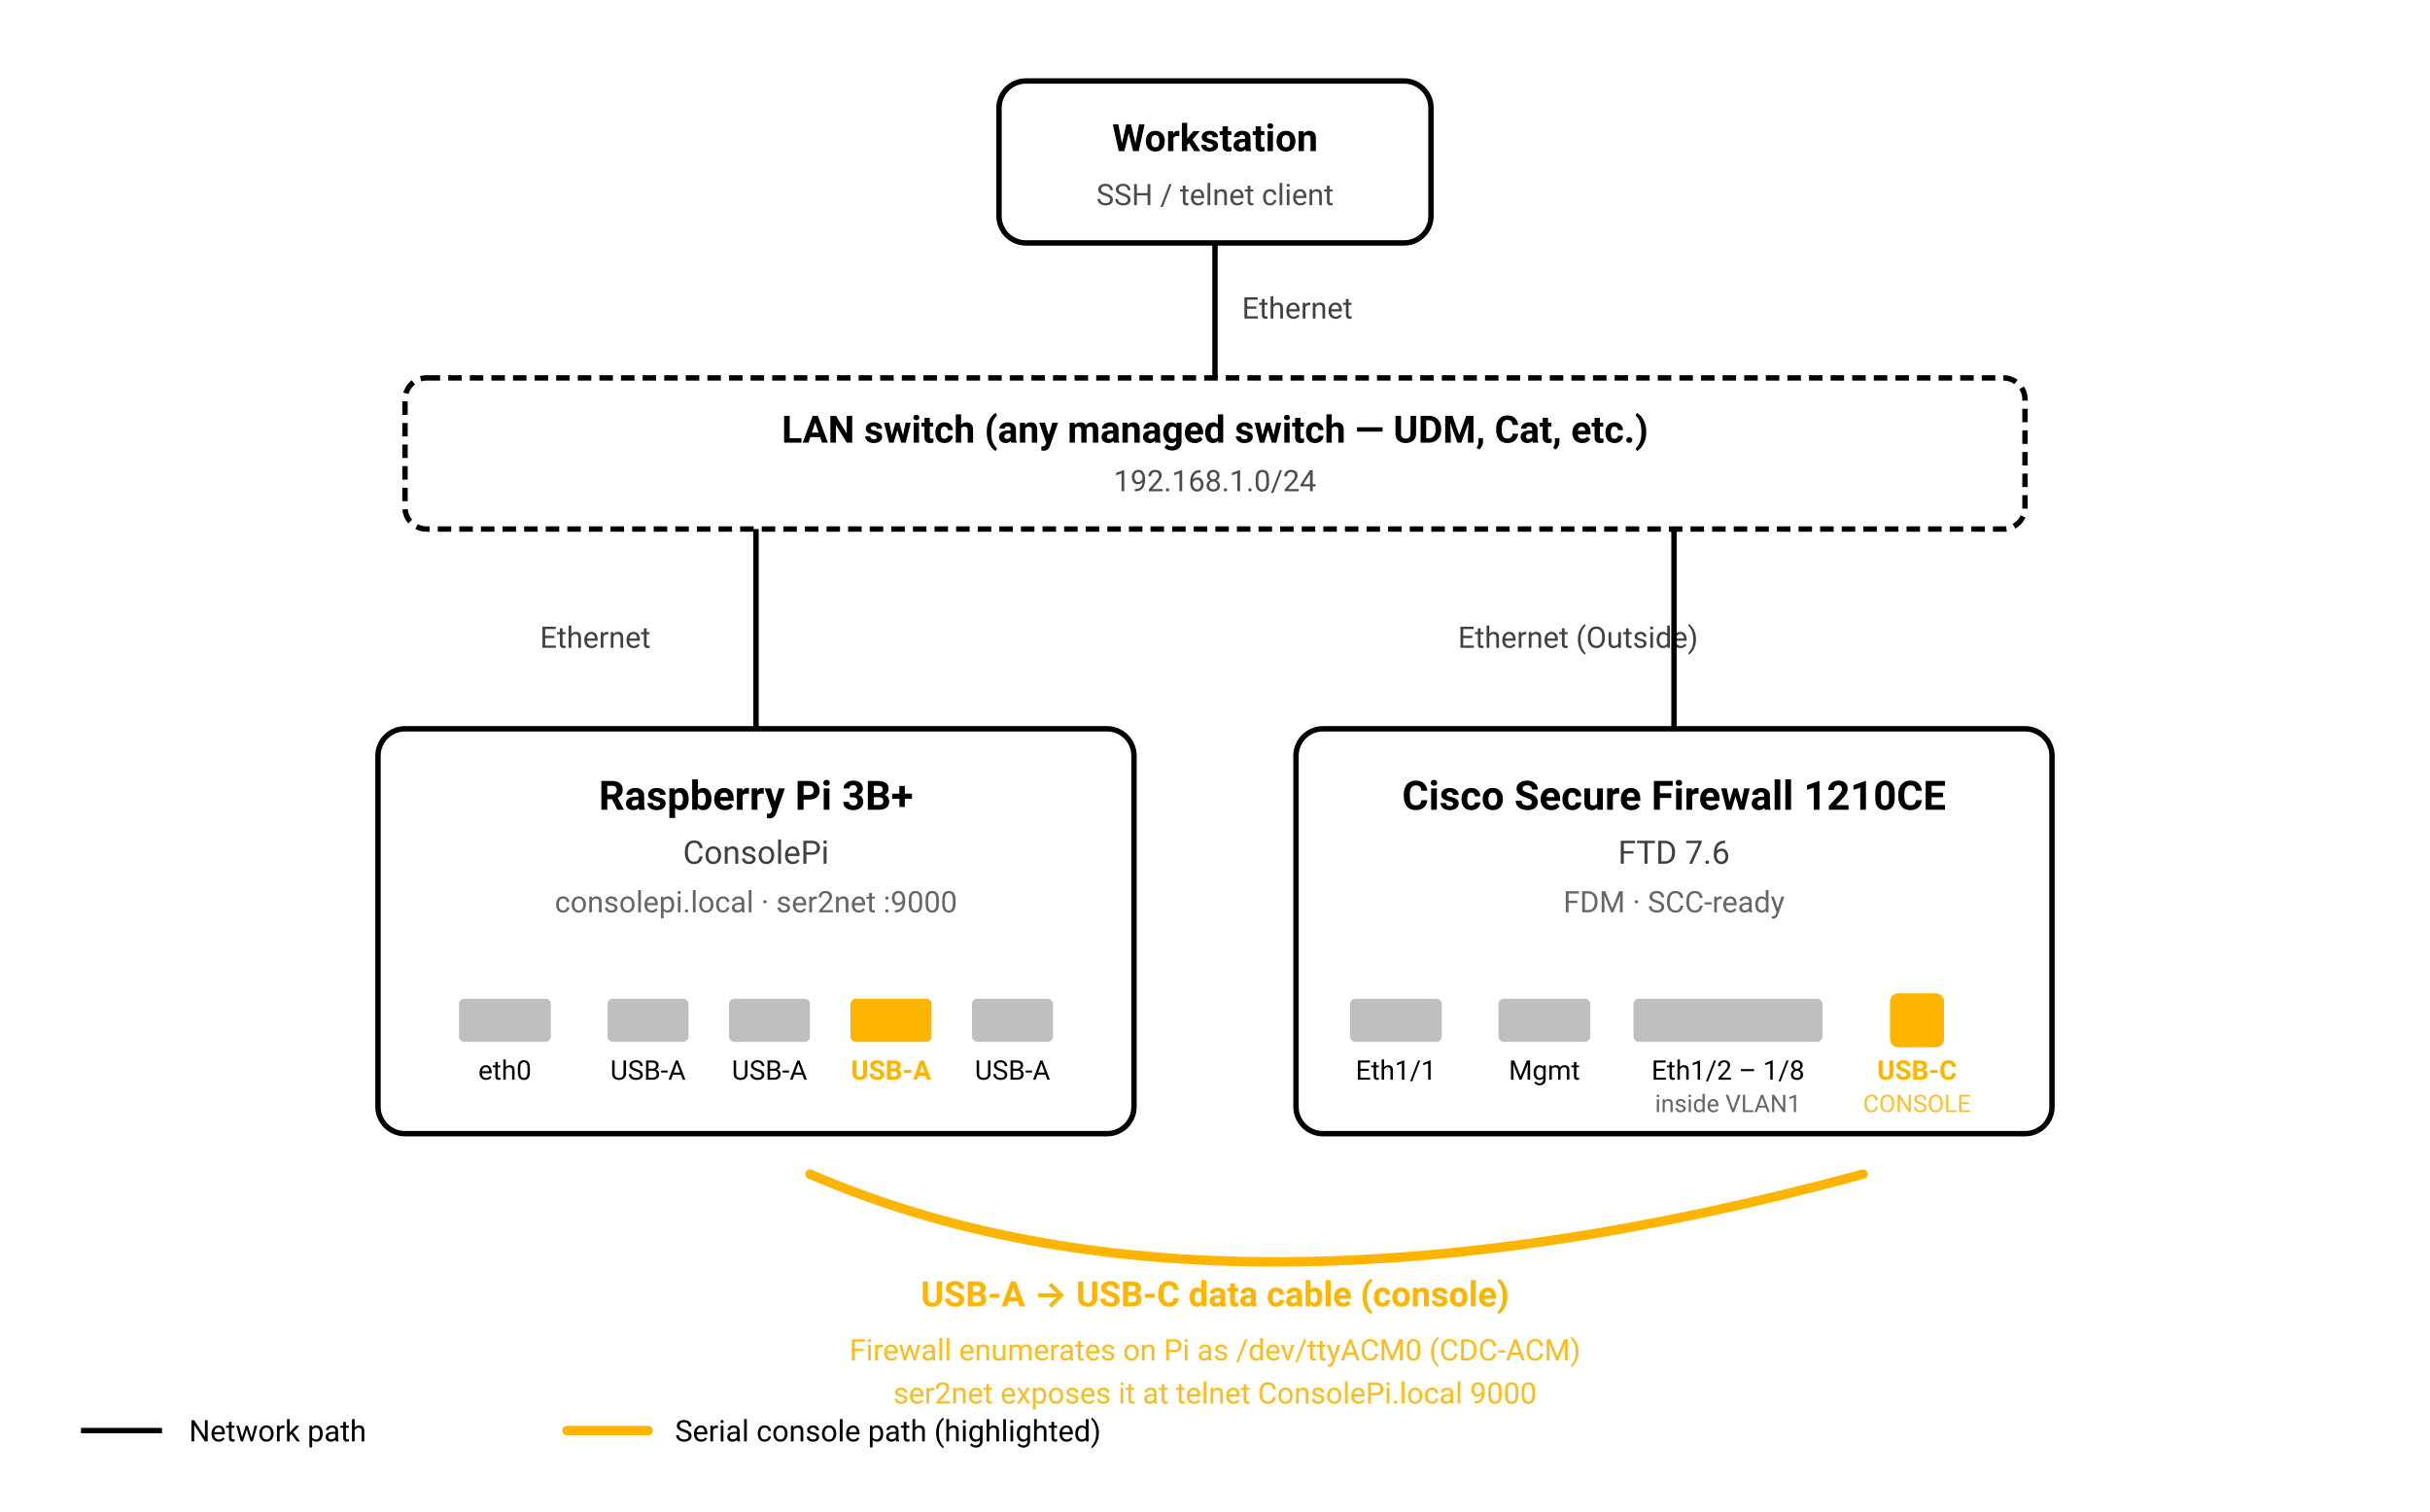
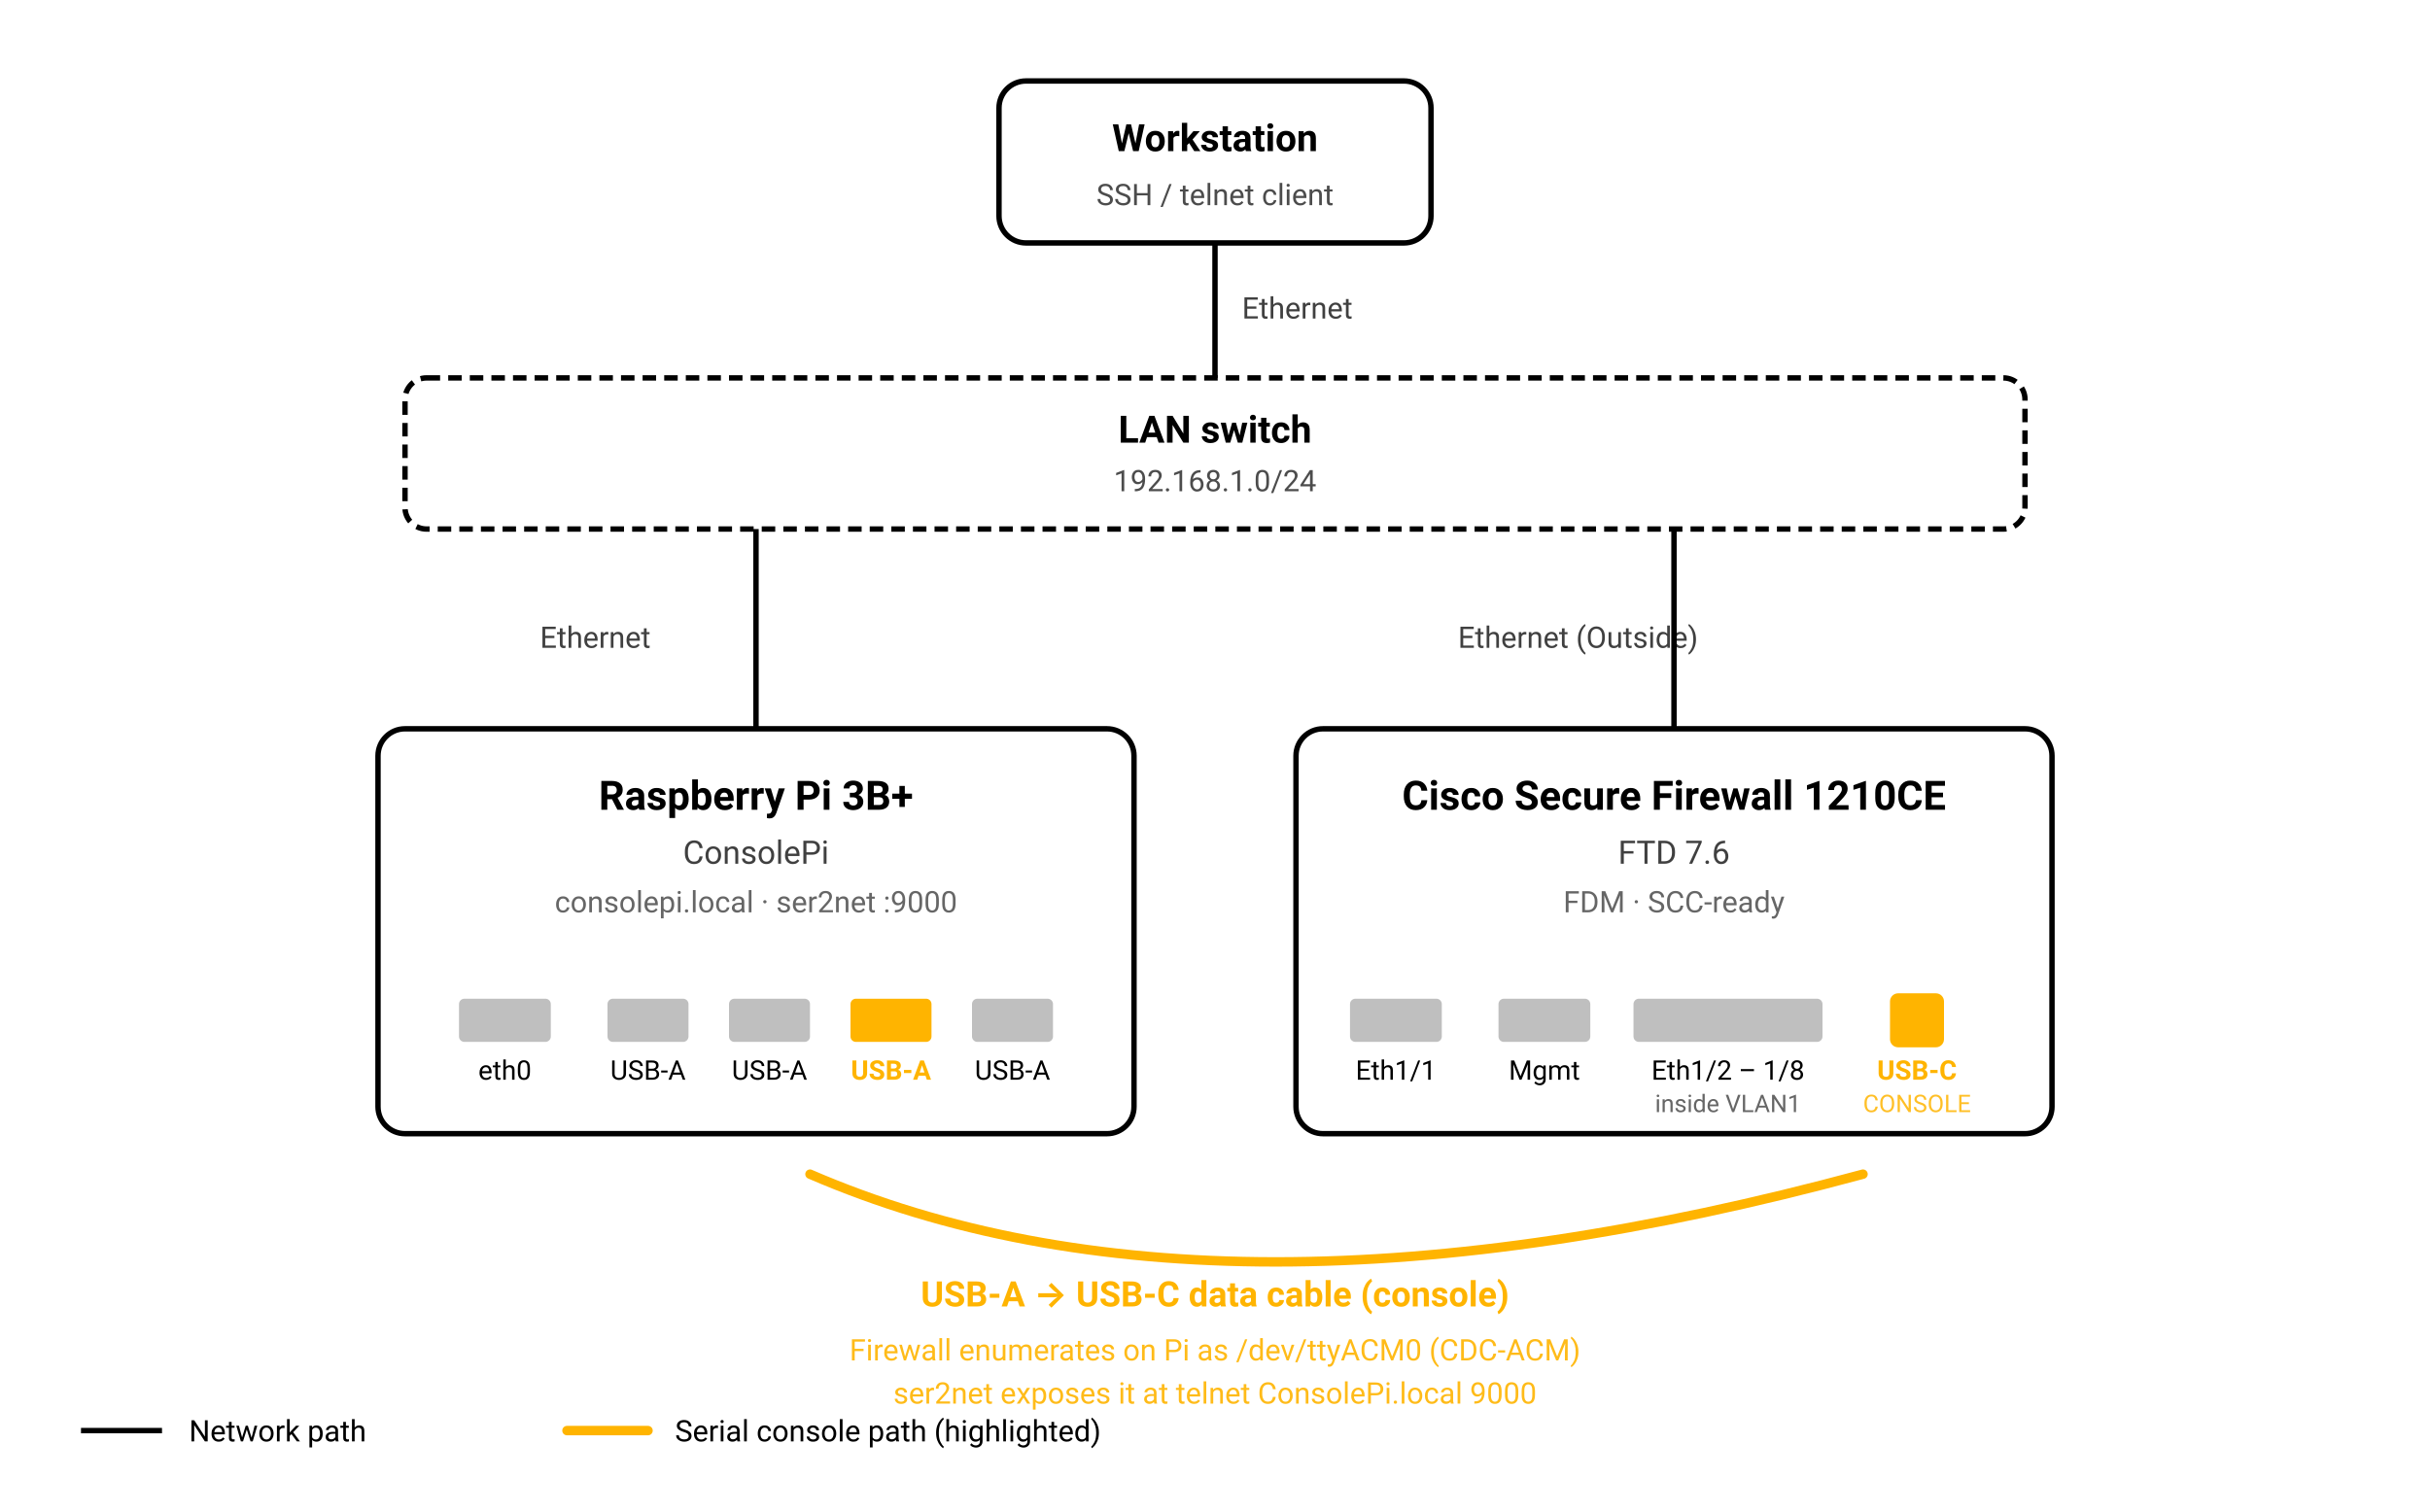
<svg xmlns="http://www.w3.org/2000/svg" viewBox="0 0 900 560" font-family="system-ui, -apple-system, 'Segoe UI', Roboto, sans-serif" role="img" aria-label="ConsolePi connected to a Cisco 1210CE via USB-A to USB-C console cable, both attached to the same LAN">
  <g transform="translate(370 30)">
    <rect x="0" y="0" width="160" height="60" rx="10" fill="none" stroke="currentColor" stroke-width="2" />
    <text x="80" y="26" text-anchor="middle" font-size="14" font-weight="700" fill="currentColor">Workstation</text>
    <text x="80" y="46" text-anchor="middle" font-size="11" fill="currentColor" opacity="0.7">SSH / telnet client</text>
  </g>
  <line x1="450" y1="90" x2="450" y2="140" stroke="currentColor" stroke-width="2" />
  <text x="460" y="118" font-size="11" fill="currentColor" opacity="0.75">Ethernet</text>
  <g transform="translate(150 140)">
    <rect x="0" y="0" width="600" height="56" rx="8" fill="none" stroke="currentColor" stroke-width="2" stroke-dasharray="5 3" />
-     <text x="300" y="24" text-anchor="middle" font-size="14" font-weight="700" fill="currentColor">LAN switch (any managed switch — UDM, Cat, etc.)</text>
+     <text x="300" y="24" text-anchor="middle" font-size="14" font-weight="700" fill="currentColor">LAN switch</text>
    <text x="300" y="42" text-anchor="middle" font-size="11" fill="currentColor" opacity="0.7">192.168.1.0/24</text>
  </g>
  <line x1="280" y1="196" x2="280" y2="270" stroke="currentColor" stroke-width="2" />
  <text x="200" y="240" font-size="11" fill="currentColor" opacity="0.75">Ethernet</text>
  <line x1="620" y1="196" x2="620" y2="270" stroke="currentColor" stroke-width="2" />
  <text x="540" y="240" font-size="11" fill="currentColor" opacity="0.75">Ethernet (Outside)</text>
  <g transform="translate(140 270)">
    <rect x="0" y="0" width="280" height="150" rx="10" fill="none" stroke="currentColor" stroke-width="2" />
    <text x="140" y="30" text-anchor="middle" font-size="15" font-weight="700" fill="currentColor">Raspberry Pi 3B+</text>
    <text x="140" y="50" text-anchor="middle" font-size="12" fill="currentColor" opacity="0.75">ConsolePi</text>
    <text x="140" y="68" text-anchor="middle" font-size="11" fill="currentColor" opacity="0.6">consolepi.local  ·  ser2net :9000</text>
    <g transform="translate(30 100)">
      <rect x="0" y="0" width="34" height="16" rx="2" fill="currentColor" opacity="0.25" />
      <text x="17" y="30" text-anchor="middle" font-size="10" fill="currentColor">eth0</text>
      <rect x="55" y="0" width="30" height="16" rx="2" fill="currentColor" opacity="0.25" />
      <text x="70" y="30" text-anchor="middle" font-size="10" fill="currentColor">USB-A</text>
      <rect x="100" y="0" width="30" height="16" rx="2" fill="currentColor" opacity="0.25" />
      <text x="115" y="30" text-anchor="middle" font-size="10" fill="currentColor">USB-A</text>
      <rect x="145" y="0" width="30" height="16" rx="2" fill="#ffb400" />
      <text x="160" y="30" text-anchor="middle" font-size="10" fill="#ffb400" font-weight="600">USB-A</text>
      <rect x="190" y="0" width="30" height="16" rx="2" fill="currentColor" opacity="0.25" />
      <text x="205" y="30" text-anchor="middle" font-size="10" fill="currentColor">USB-A</text>
    </g>
  </g>
  <g transform="translate(480 270)">
    <rect x="0" y="0" width="280" height="150" rx="10" fill="none" stroke="currentColor" stroke-width="2" />
    <text x="140" y="30" text-anchor="middle" font-size="15" font-weight="700" fill="currentColor">Cisco Secure Firewall 1210CE</text>
    <text x="140" y="50" text-anchor="middle" font-size="12" fill="currentColor" opacity="0.75">FTD 7.6</text>
    <text x="140" y="68" text-anchor="middle" font-size="11" fill="currentColor" opacity="0.6">FDM · SCC-ready</text>
    <g transform="translate(20 100)">
      <rect x="0" y="0" width="34" height="16" rx="2" fill="currentColor" opacity="0.25" />
      <text x="17" y="30" text-anchor="middle" font-size="10" fill="currentColor">Eth1/1</text>
      <rect x="55" y="0" width="34" height="16" rx="2" fill="currentColor" opacity="0.25" />
      <text x="72" y="30" text-anchor="middle" font-size="10" fill="currentColor">Mgmt</text>
      <rect x="105" y="0" width="70" height="16" rx="2" fill="currentColor" opacity="0.25" />
      <text x="140" y="30" text-anchor="middle" font-size="10" fill="currentColor">Eth1/2 – 1/8</text>
      <text x="140" y="42" text-anchor="middle" font-size="9" fill="currentColor" opacity="0.6">inside VLAN1</text>
      <rect x="200" y="-2" width="20" height="20" rx="3" fill="#ffb400" />
      <text x="210" y="30" text-anchor="middle" font-size="10" fill="#ffb400" font-weight="600">USB-C</text>
      <text x="210" y="42" text-anchor="middle" font-size="9" fill="#ffb400" opacity="0.85">CONSOLE</text>
    </g>
  </g>
  <path d="M 300 435 Q 450 500 690 435" fill="none" stroke="#ffb400" stroke-width="3.5" stroke-linecap="round" />
  <g transform="translate(280 470)">
    <text x="170" y="14" text-anchor="middle" font-size="13" font-weight="700" fill="#ffb400">USB-A → USB-C data cable (console)</text>
    <text x="170" y="34" text-anchor="middle" font-size="11" fill="#ffb400" opacity="0.9">Firewall enumerates on Pi as /dev/ttyACM0 (CDC-ACM)</text>
    <text x="170" y="50" text-anchor="middle" font-size="11" fill="#ffb400" opacity="0.9">ser2net exposes it at telnet ConsolePi.local 9000</text>
  </g>
  <g transform="translate(30 530)">
    <line x1="0" y1="0" x2="30" y2="0" stroke="currentColor" stroke-width="2" />
    <text x="40" y="4" font-size="11" fill="currentColor">Network path</text>
    <line x1="180" y1="0" x2="210" y2="0" stroke="#ffb400" stroke-width="3.5" stroke-linecap="round" />
    <text x="220" y="4" font-size="11" fill="currentColor">Serial console path (highlighted)</text>
  </g>
</svg>
